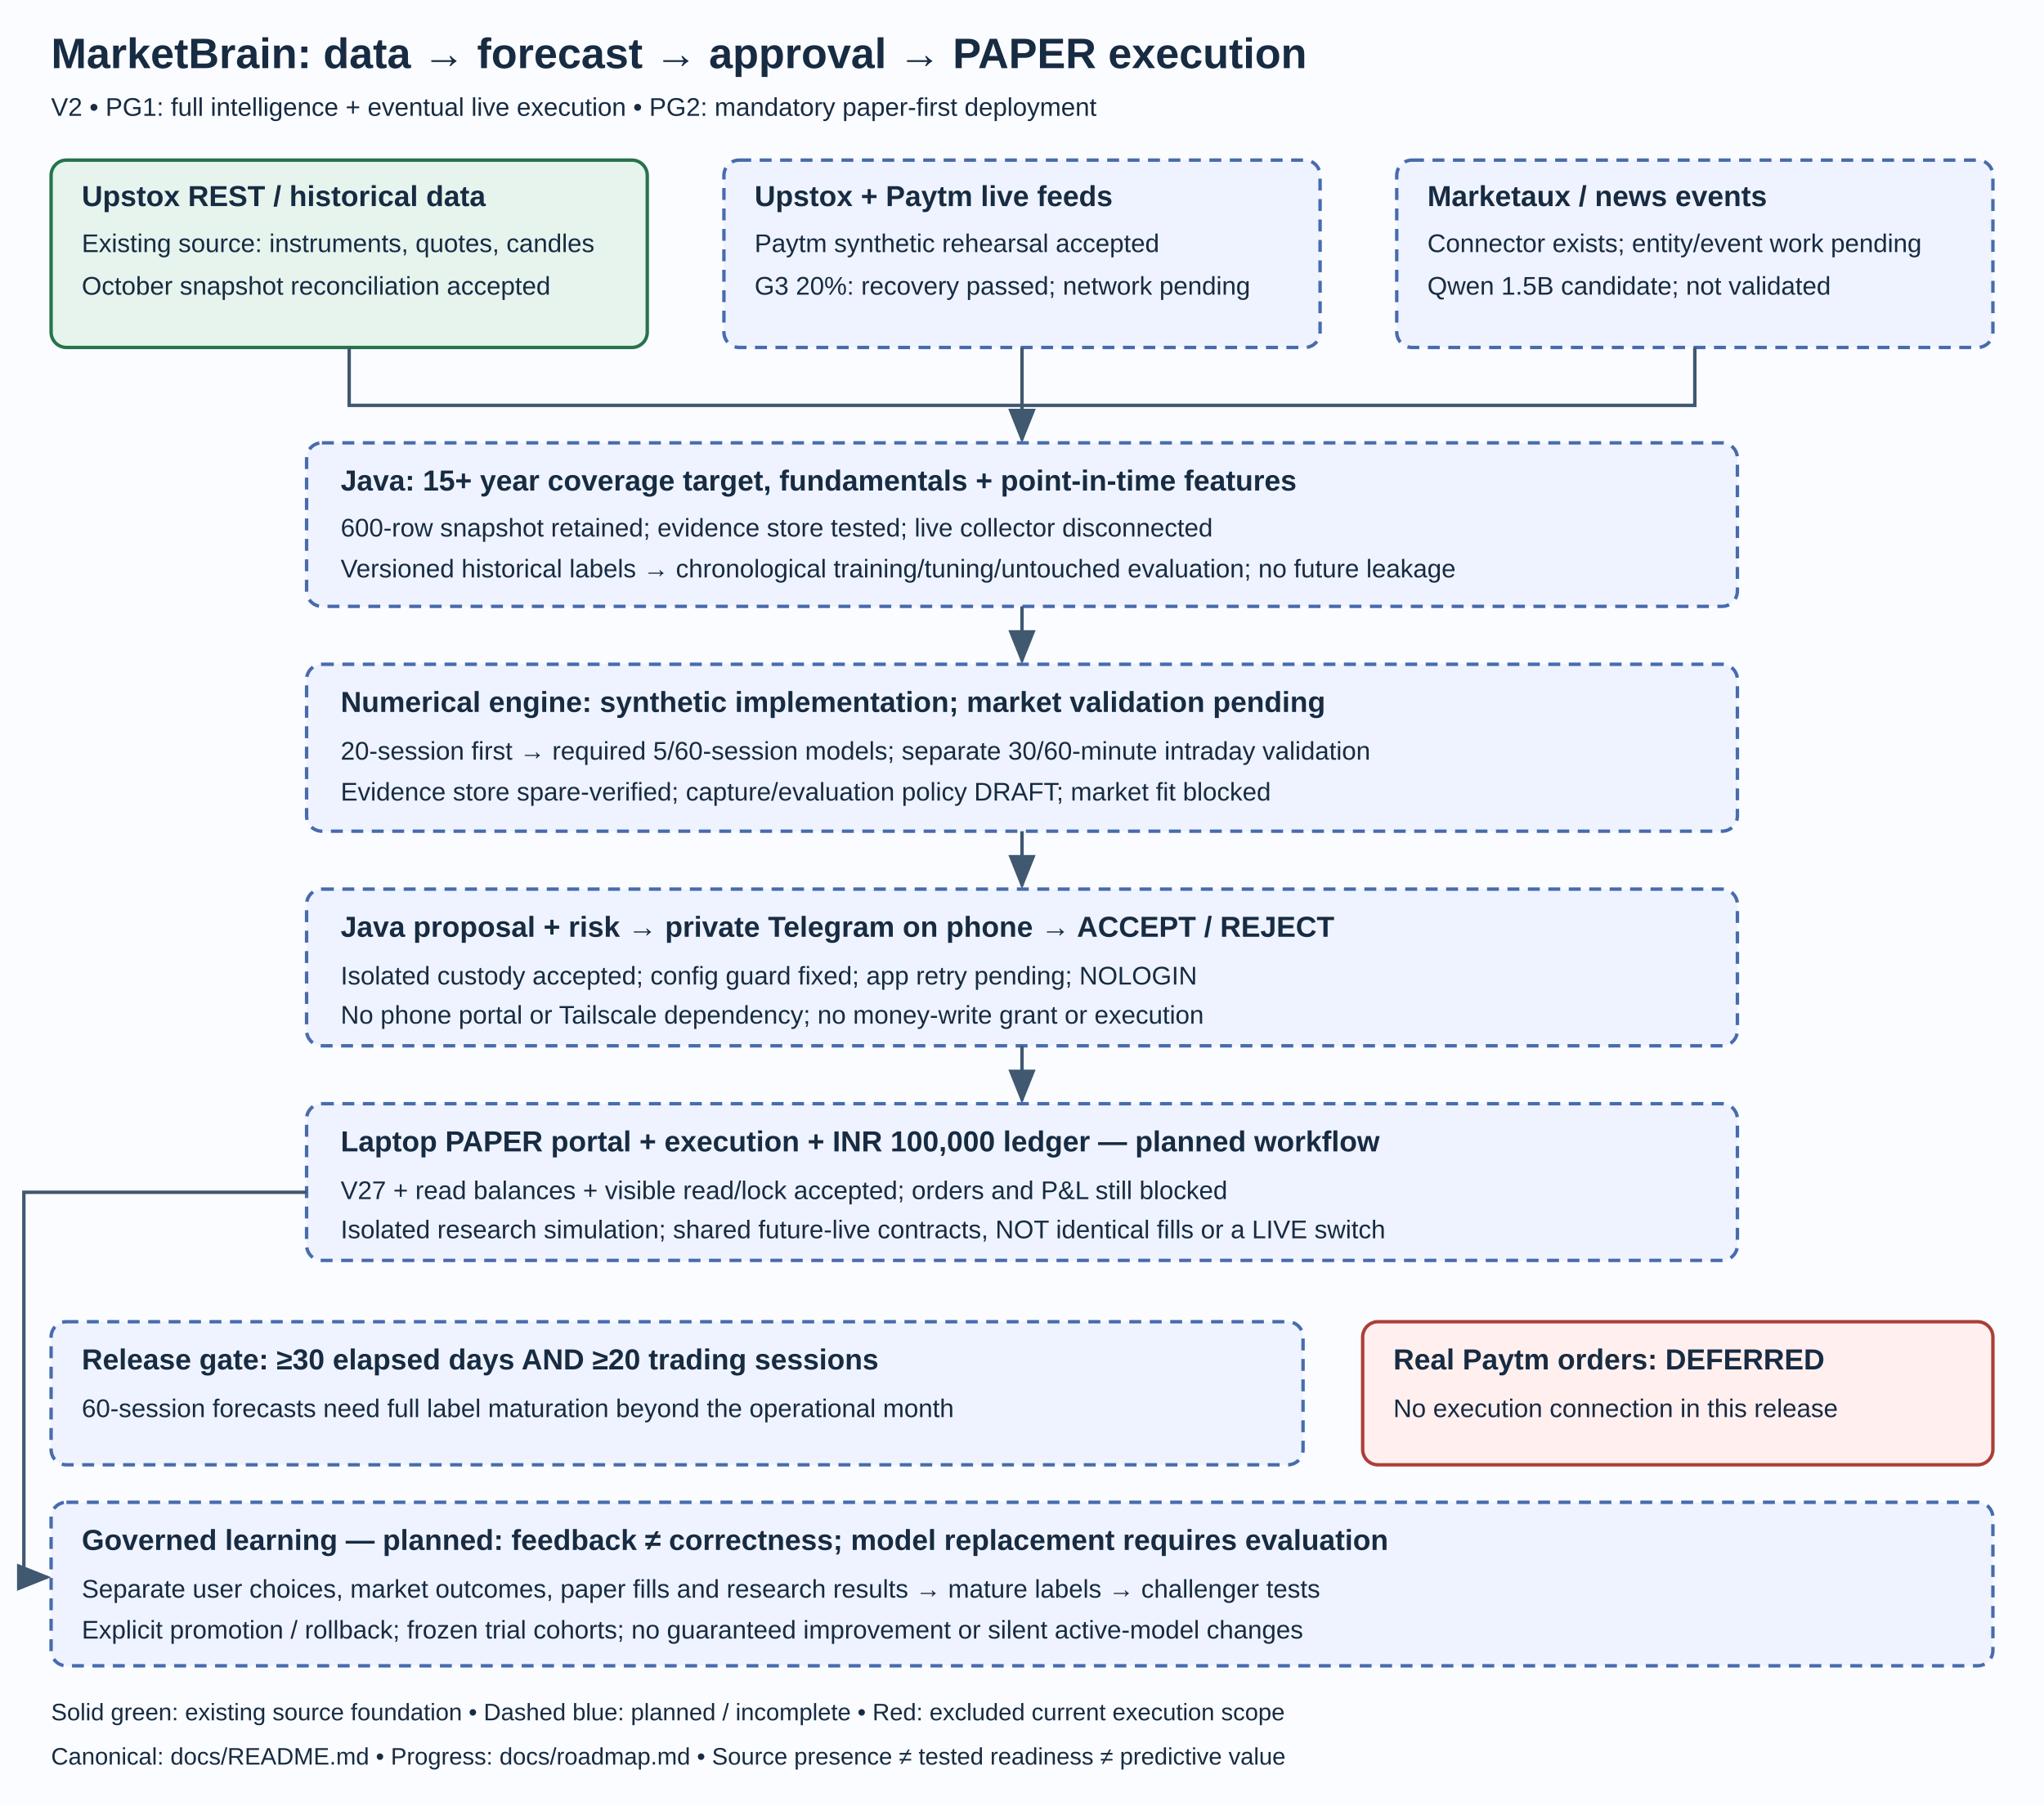
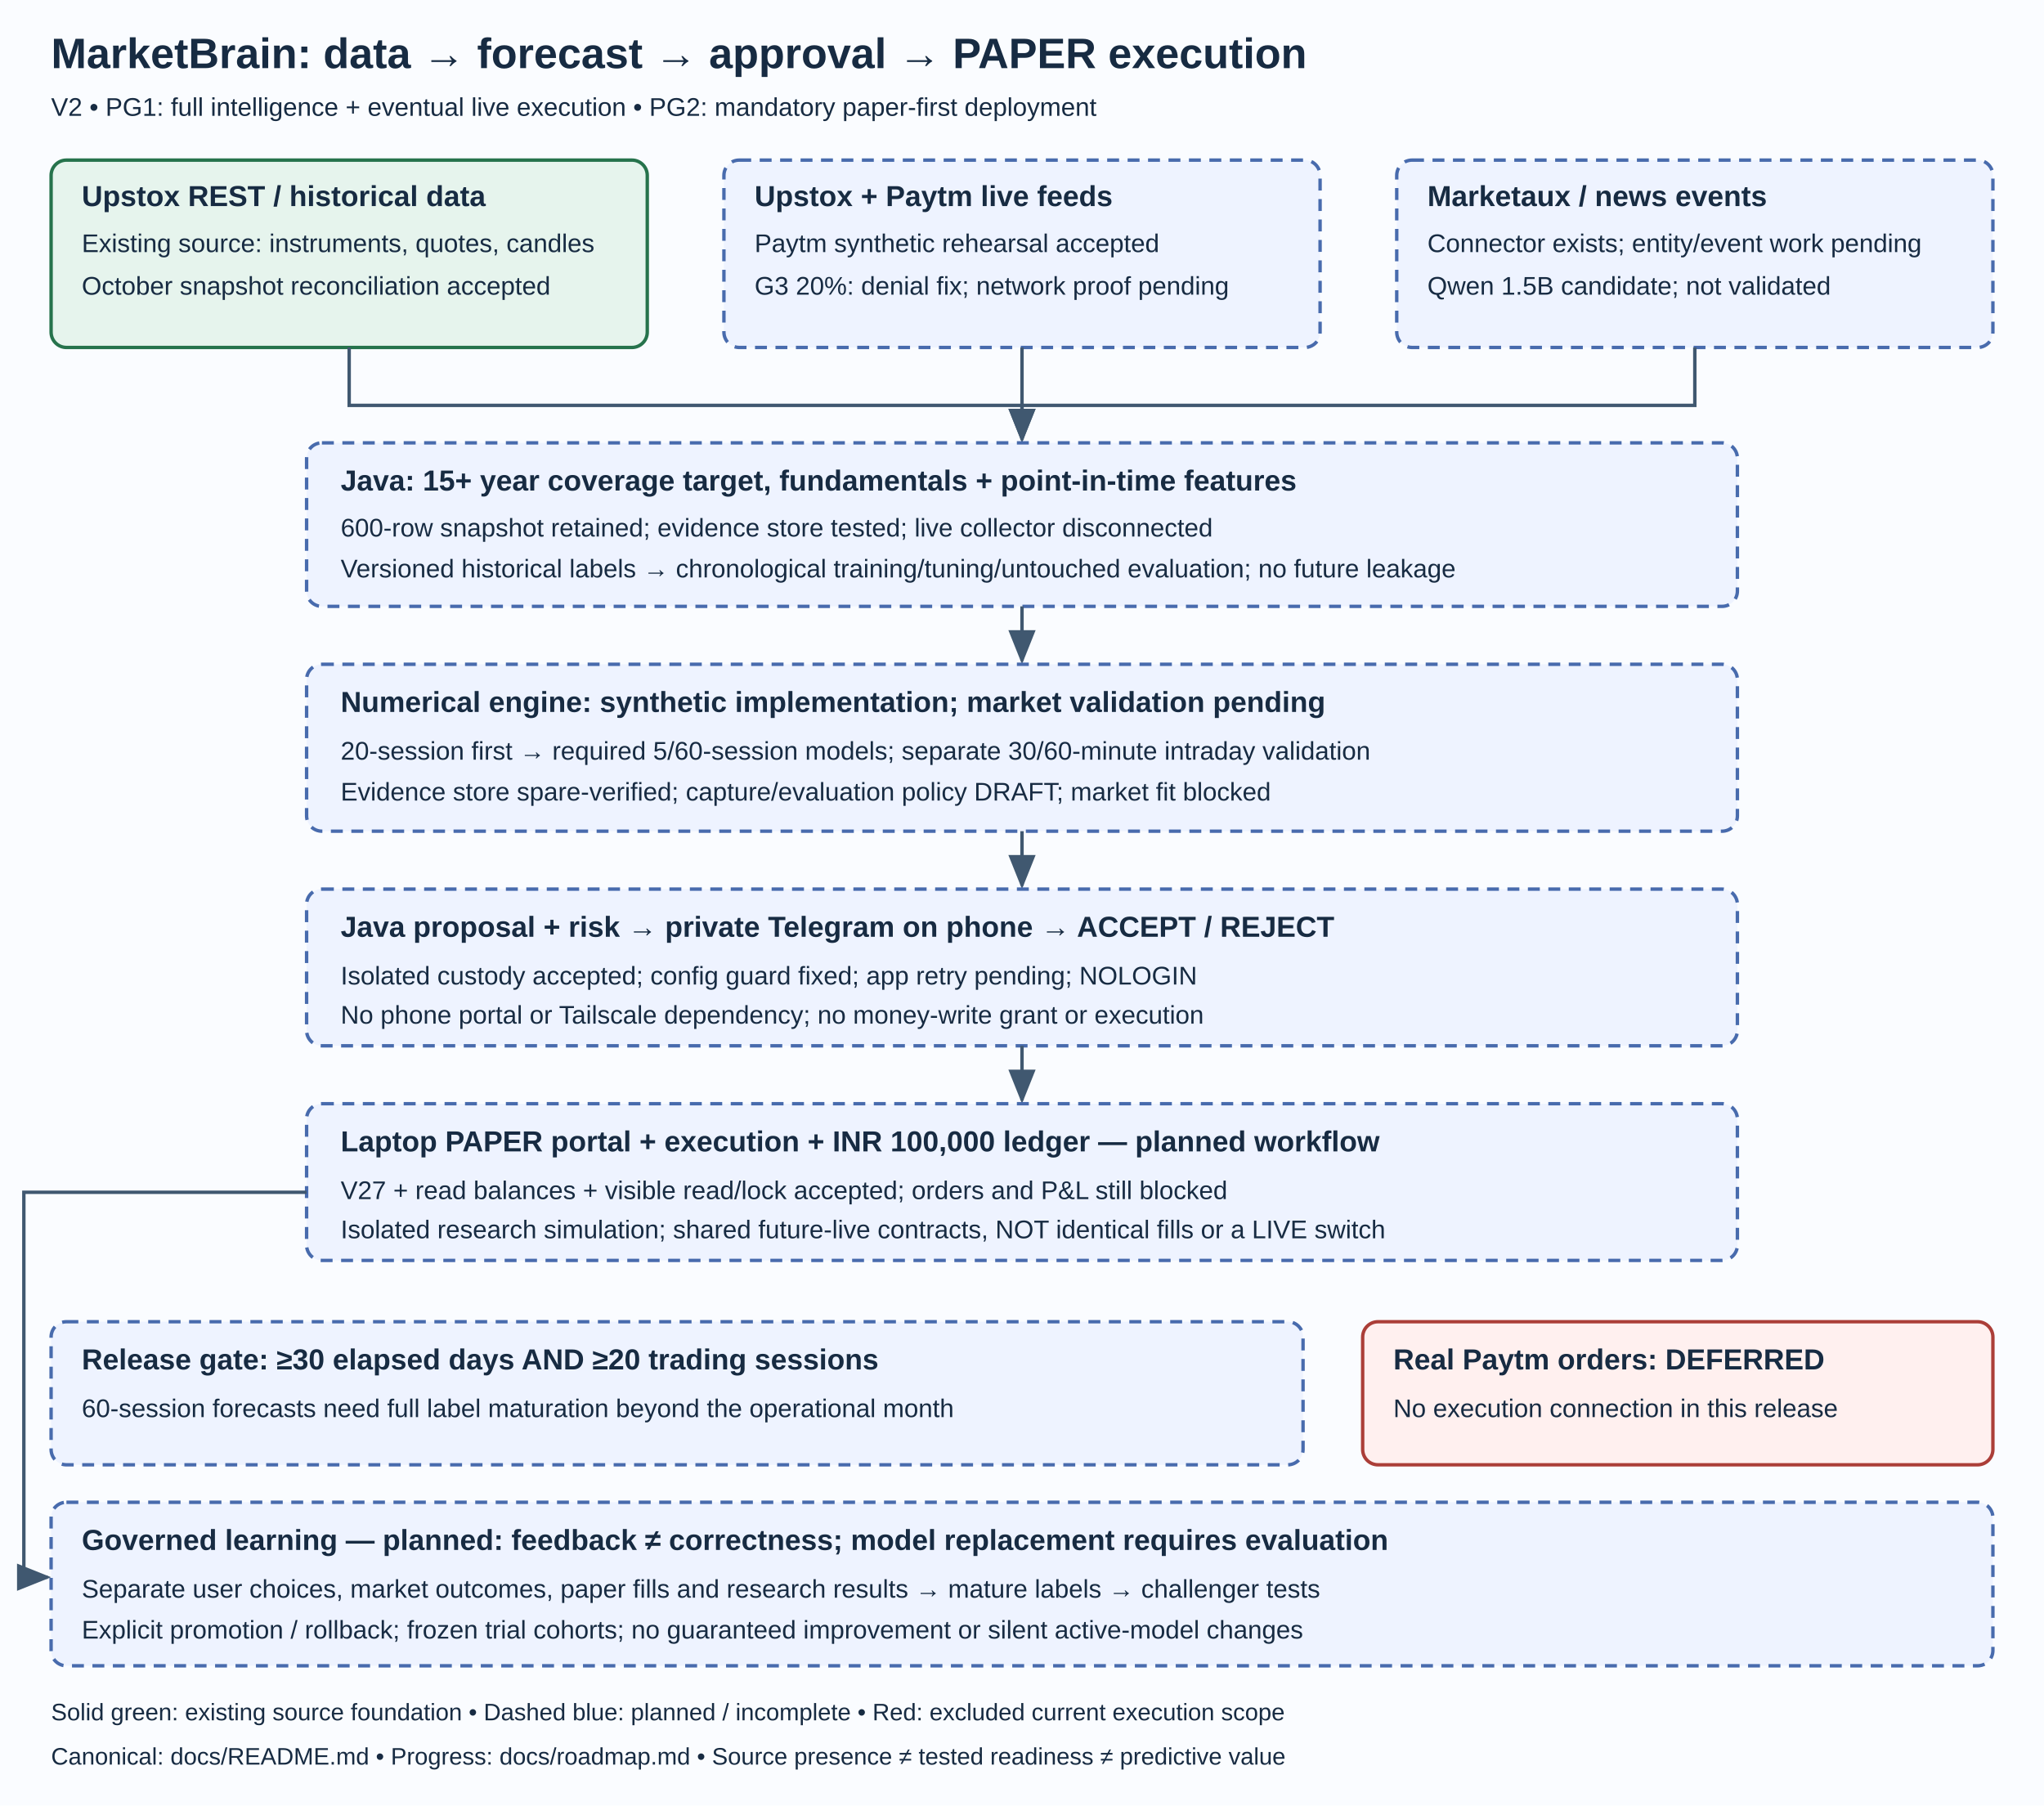
<svg xmlns="http://www.w3.org/2000/svg" width="1200" height="1060" viewBox="0 0 1200 1060" role="img" aria-labelledby="title desc">
  <defs>
    <marker id="arrow" markerWidth="10" markerHeight="8" refX="9" refY="4" orient="auto">
      <path d="M0,0 L10,4 L0,8 Z" fill="#405870" />
    </marker>
    <style>
      text { font-family: Arial, sans-serif; fill: #172b42; }
      .heading { font-size: 25px; font-weight: bold; }
      .label { font-size: 17px; font-weight: bold; }
      .body { font-size: 15px; }
      .small { font-size: 14px; }
      .existing { fill: #e6f4ed; stroke: #26734c; stroke-width: 2; }
      .planned { fill: #eef3ff; stroke: #486bad; stroke-width: 2; stroke-dasharray: 7 5; }
      .blocked { fill: #fff0ef; stroke: #ab3e38; stroke-width: 2; }
      .line { fill: none; stroke: #405870; stroke-width: 2; marker-end: url(#arrow); }
    </style>
  </defs>
  <rect width="1200" height="1060" fill="#fafcff" />
  <text x="30" y="40" class="heading">MarketBrain: data → forecast → approval → PAPER execution</text>
  <text x="30" y="68" class="body">V2 • PG1: full intelligence + eventual live execution • PG2: mandatory paper-first deployment</text>
  <rect x="30" y="94" width="350" height="110" rx="9" class="existing" />
  <text x="48" y="121" class="label">Upstox REST / historical data</text>
  <text x="48" y="148" class="body">Existing source: instruments, quotes, candles</text>
  <text x="48" y="173" class="body">October snapshot reconciliation accepted</text>
  <rect x="425" y="94" width="350" height="110" rx="9" class="planned" />
  <text x="443" y="121" class="label">Upstox + Paytm live feeds</text>
  <text x="443" y="148" class="body">Paytm synthetic rehearsal accepted</text>
-   <text x="443" y="173" class="body">G3 20%: recovery passed; network pending</text>
+   <text x="443" y="173" class="body">G3 20%: denial fix; network proof pending</text>
  <rect x="820" y="94" width="350" height="110" rx="9" class="planned" />
  <text x="838" y="121" class="label">Marketaux / news events</text>
  <text x="838" y="148" class="body">Connector exists; entity/event work pending</text>
  <text x="838" y="173" class="body">Qwen 1.5B candidate; not validated</text>
  <path d="M205 204 V238 H600 V258" class="line" />
  <path d="M600 204 V258" class="line" />
  <path d="M995 204 V238 H600" fill="none" stroke="#405870" stroke-width="2" />
  <rect x="180" y="260" width="840" height="96" rx="9" class="planned" />
  <text x="200" y="288" class="label">Java: 15+ year coverage target, fundamentals + point-in-time features</text>
  <text x="200" y="315" class="body">600-row snapshot retained; evidence store tested; live collector disconnected</text>
  <text x="200" y="339" class="body">Versioned historical labels → chronological training/tuning/untouched evaluation; no future leakage</text>
  <path d="M600 356 V388" class="line" />
  <rect x="180" y="390" width="840" height="98" rx="9" class="planned" />
  <text x="200" y="418" class="label">Numerical engine: synthetic implementation; market validation pending</text>
  <text x="200" y="446" class="body">20-session first → required 5/60-session models; separate 30/60-minute intraday validation</text>
  <text x="200" y="470" class="body">Evidence store spare-verified; capture/evaluation policy DRAFT; market fit blocked</text>
  <path d="M600 488 V520" class="line" />
  <rect x="180" y="522" width="840" height="92" rx="9" class="planned" />
  <text x="200" y="550" class="label">Java proposal + risk → private Telegram on phone → ACCEPT / REJECT</text>
  <text x="200" y="578" class="body">Isolated custody accepted; config guard fixed; app retry pending; NOLOGIN</text>
  <text x="200" y="601" class="body">No phone portal or Tailscale dependency; no money-write grant or execution</text>
  <path d="M600 614 V646" class="line" />
  <rect x="180" y="648" width="840" height="92" rx="9" class="planned" />
  <text x="200" y="676" class="label">Laptop PAPER portal + execution + INR 100,000 ledger — planned workflow</text>
  <text x="200" y="704" class="body">V27 + read balances + visible read/lock accepted; orders and P&amp;L still blocked</text>
  <text x="200" y="727" class="body">Isolated research simulation; shared future-live contracts, NOT identical fills or a LIVE switch</text>
  <rect x="30" y="776" width="735" height="84" rx="9" class="planned" />
  <text x="48" y="804" class="label">Release gate: ≥30 elapsed days AND ≥20 trading sessions</text>
  <text x="48" y="832" class="body">60-session forecasts need full label maturation beyond the operational month</text>
  <rect x="800" y="776" width="370" height="84" rx="9" class="blocked" />
  <text x="818" y="804" class="label">Real Paytm orders: DEFERRED</text>
  <text x="818" y="832" class="body">No execution connection in this release</text>
  <path d="M180 700 H14 V926 H28" class="line" />
  <rect x="30" y="882" width="1140" height="96" rx="9" class="planned" />
  <text x="48" y="910" class="label">Governed learning — planned: feedback ≠ correctness; model replacement requires evaluation</text>
  <text x="48" y="938" class="body">Separate user choices, market outcomes, paper fills and research results → mature labels → challenger tests</text>
  <text x="48" y="962" class="body">Explicit promotion / rollback; frozen trial cohorts; no guaranteed improvement or silent active-model changes</text>
  <text x="30" y="1010" class="small">Solid green: existing source foundation • Dashed blue: planned / incomplete • Red: excluded current execution scope</text>
  <text x="30" y="1036" class="small">Canonical: docs/README.md • Progress: docs/roadmap.md • Source presence ≠ tested readiness ≠ predictive value</text>
</svg>
